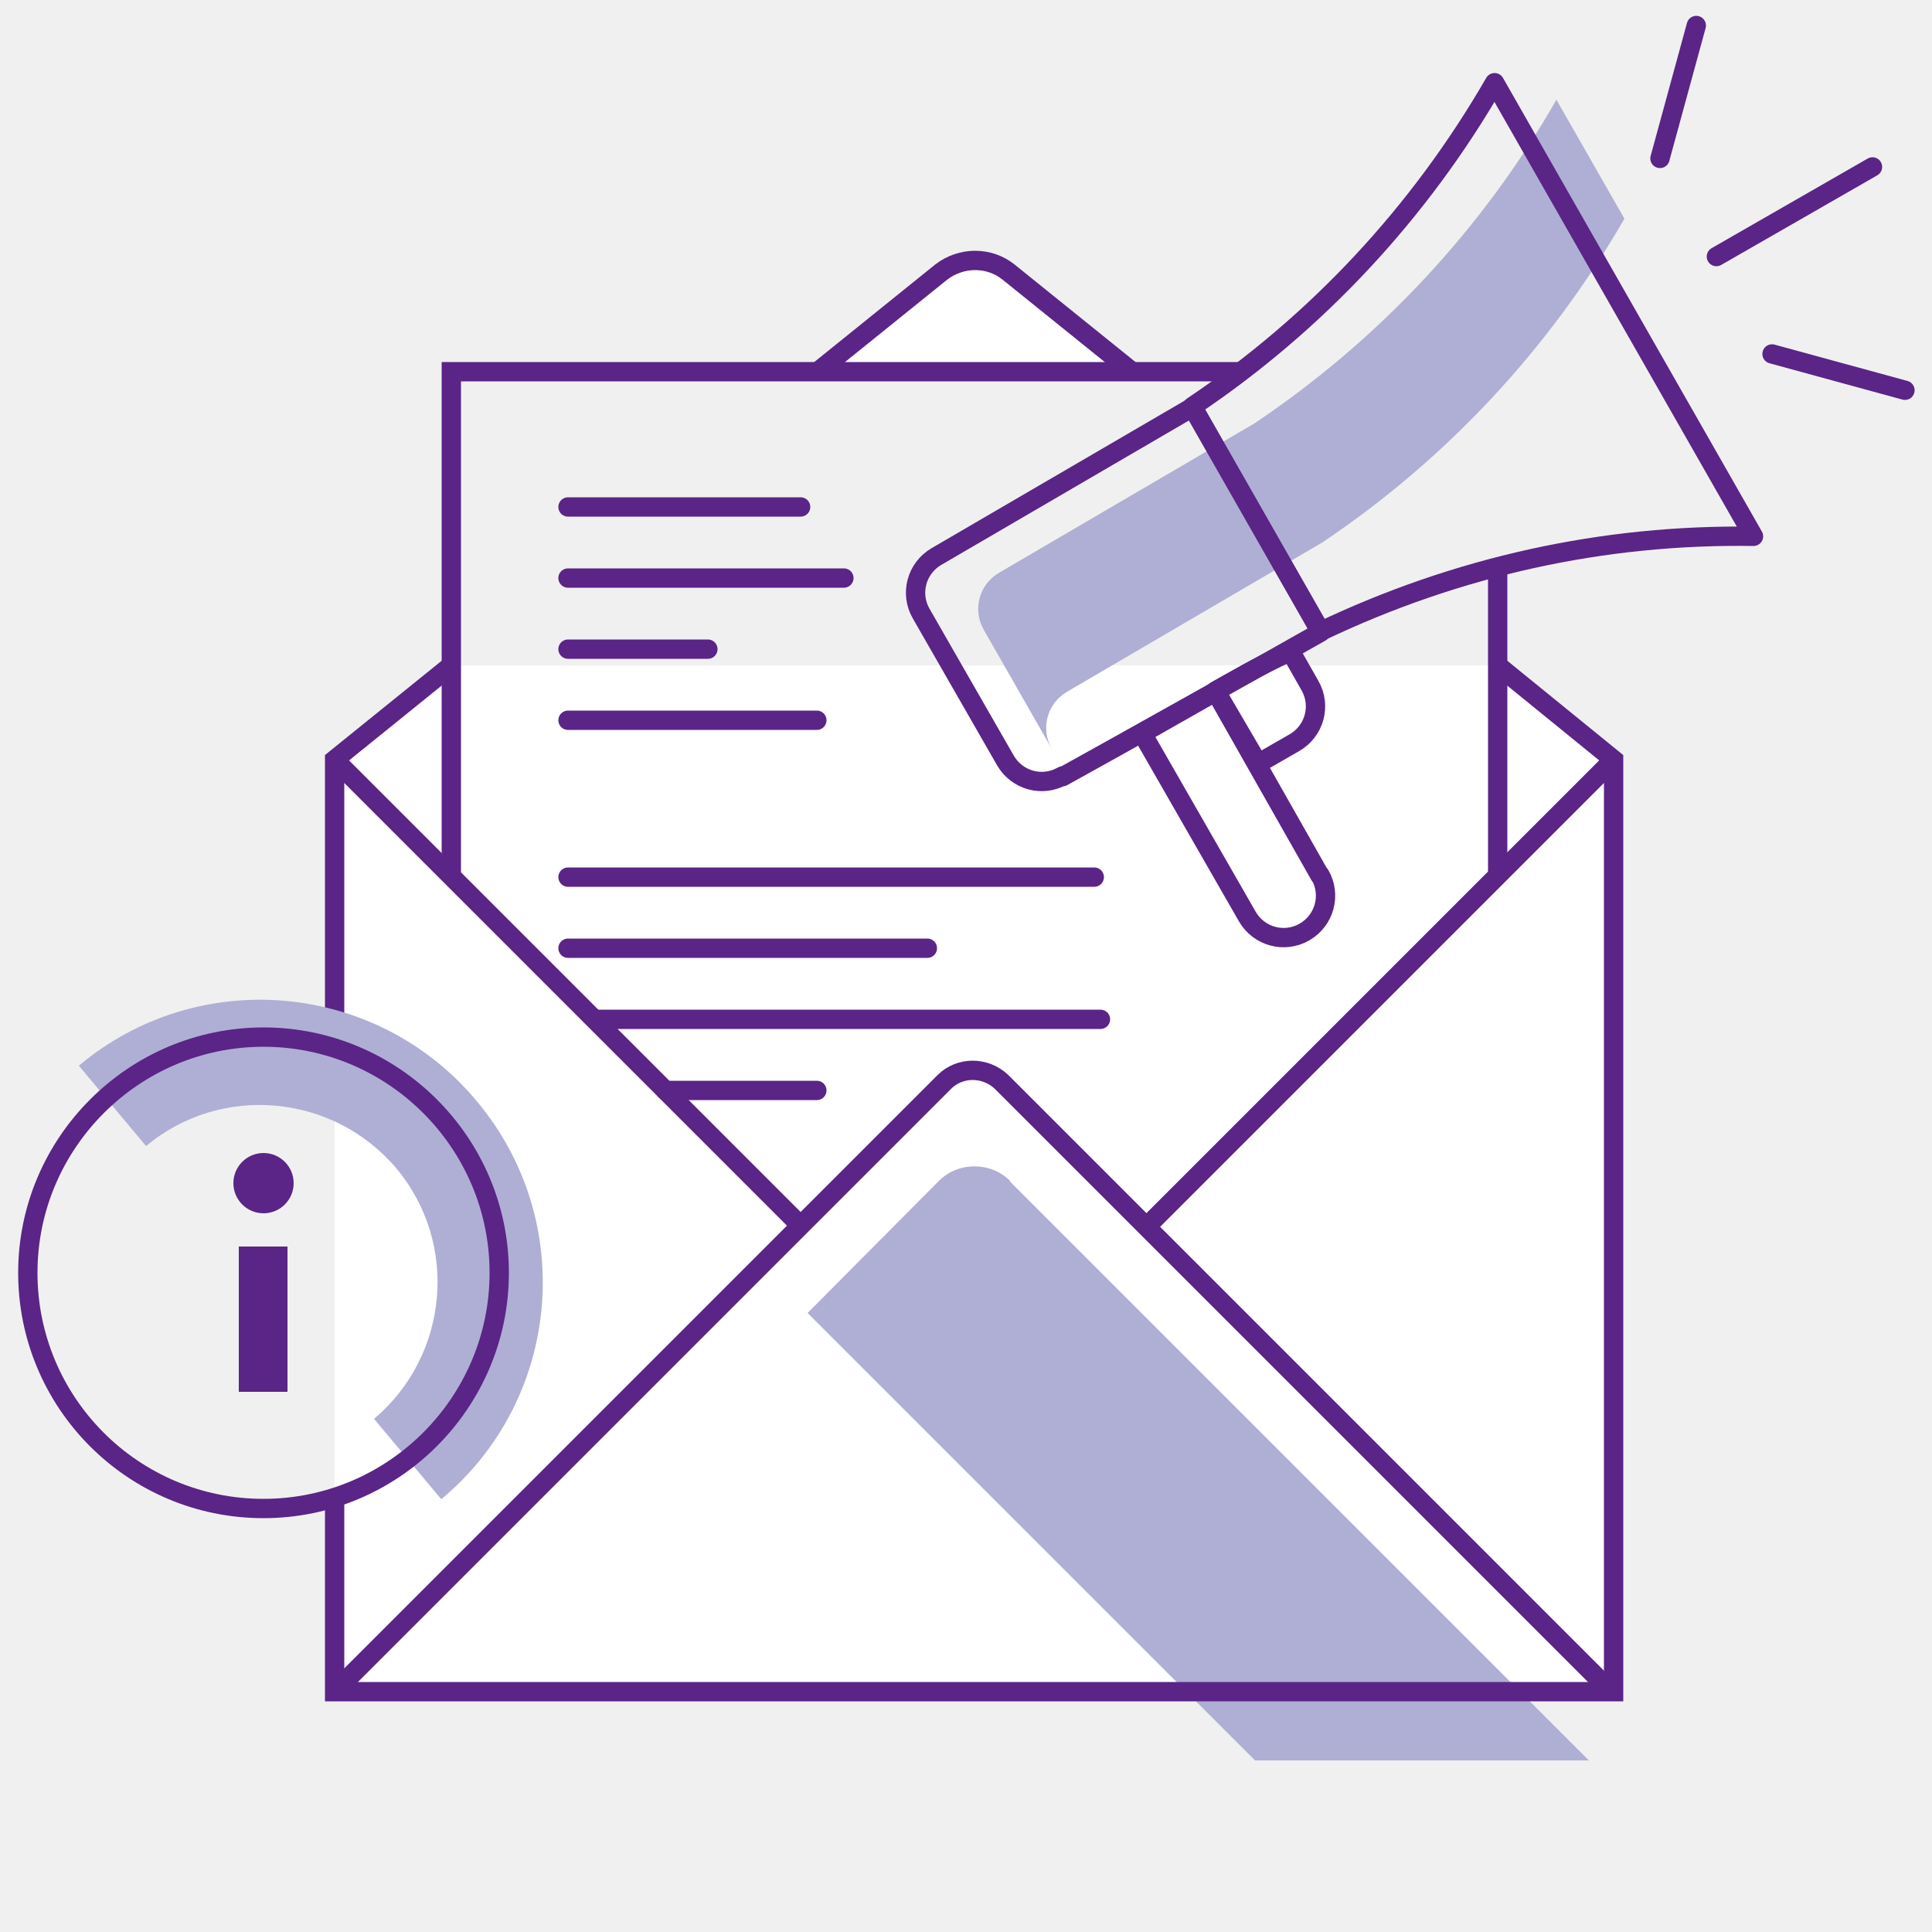
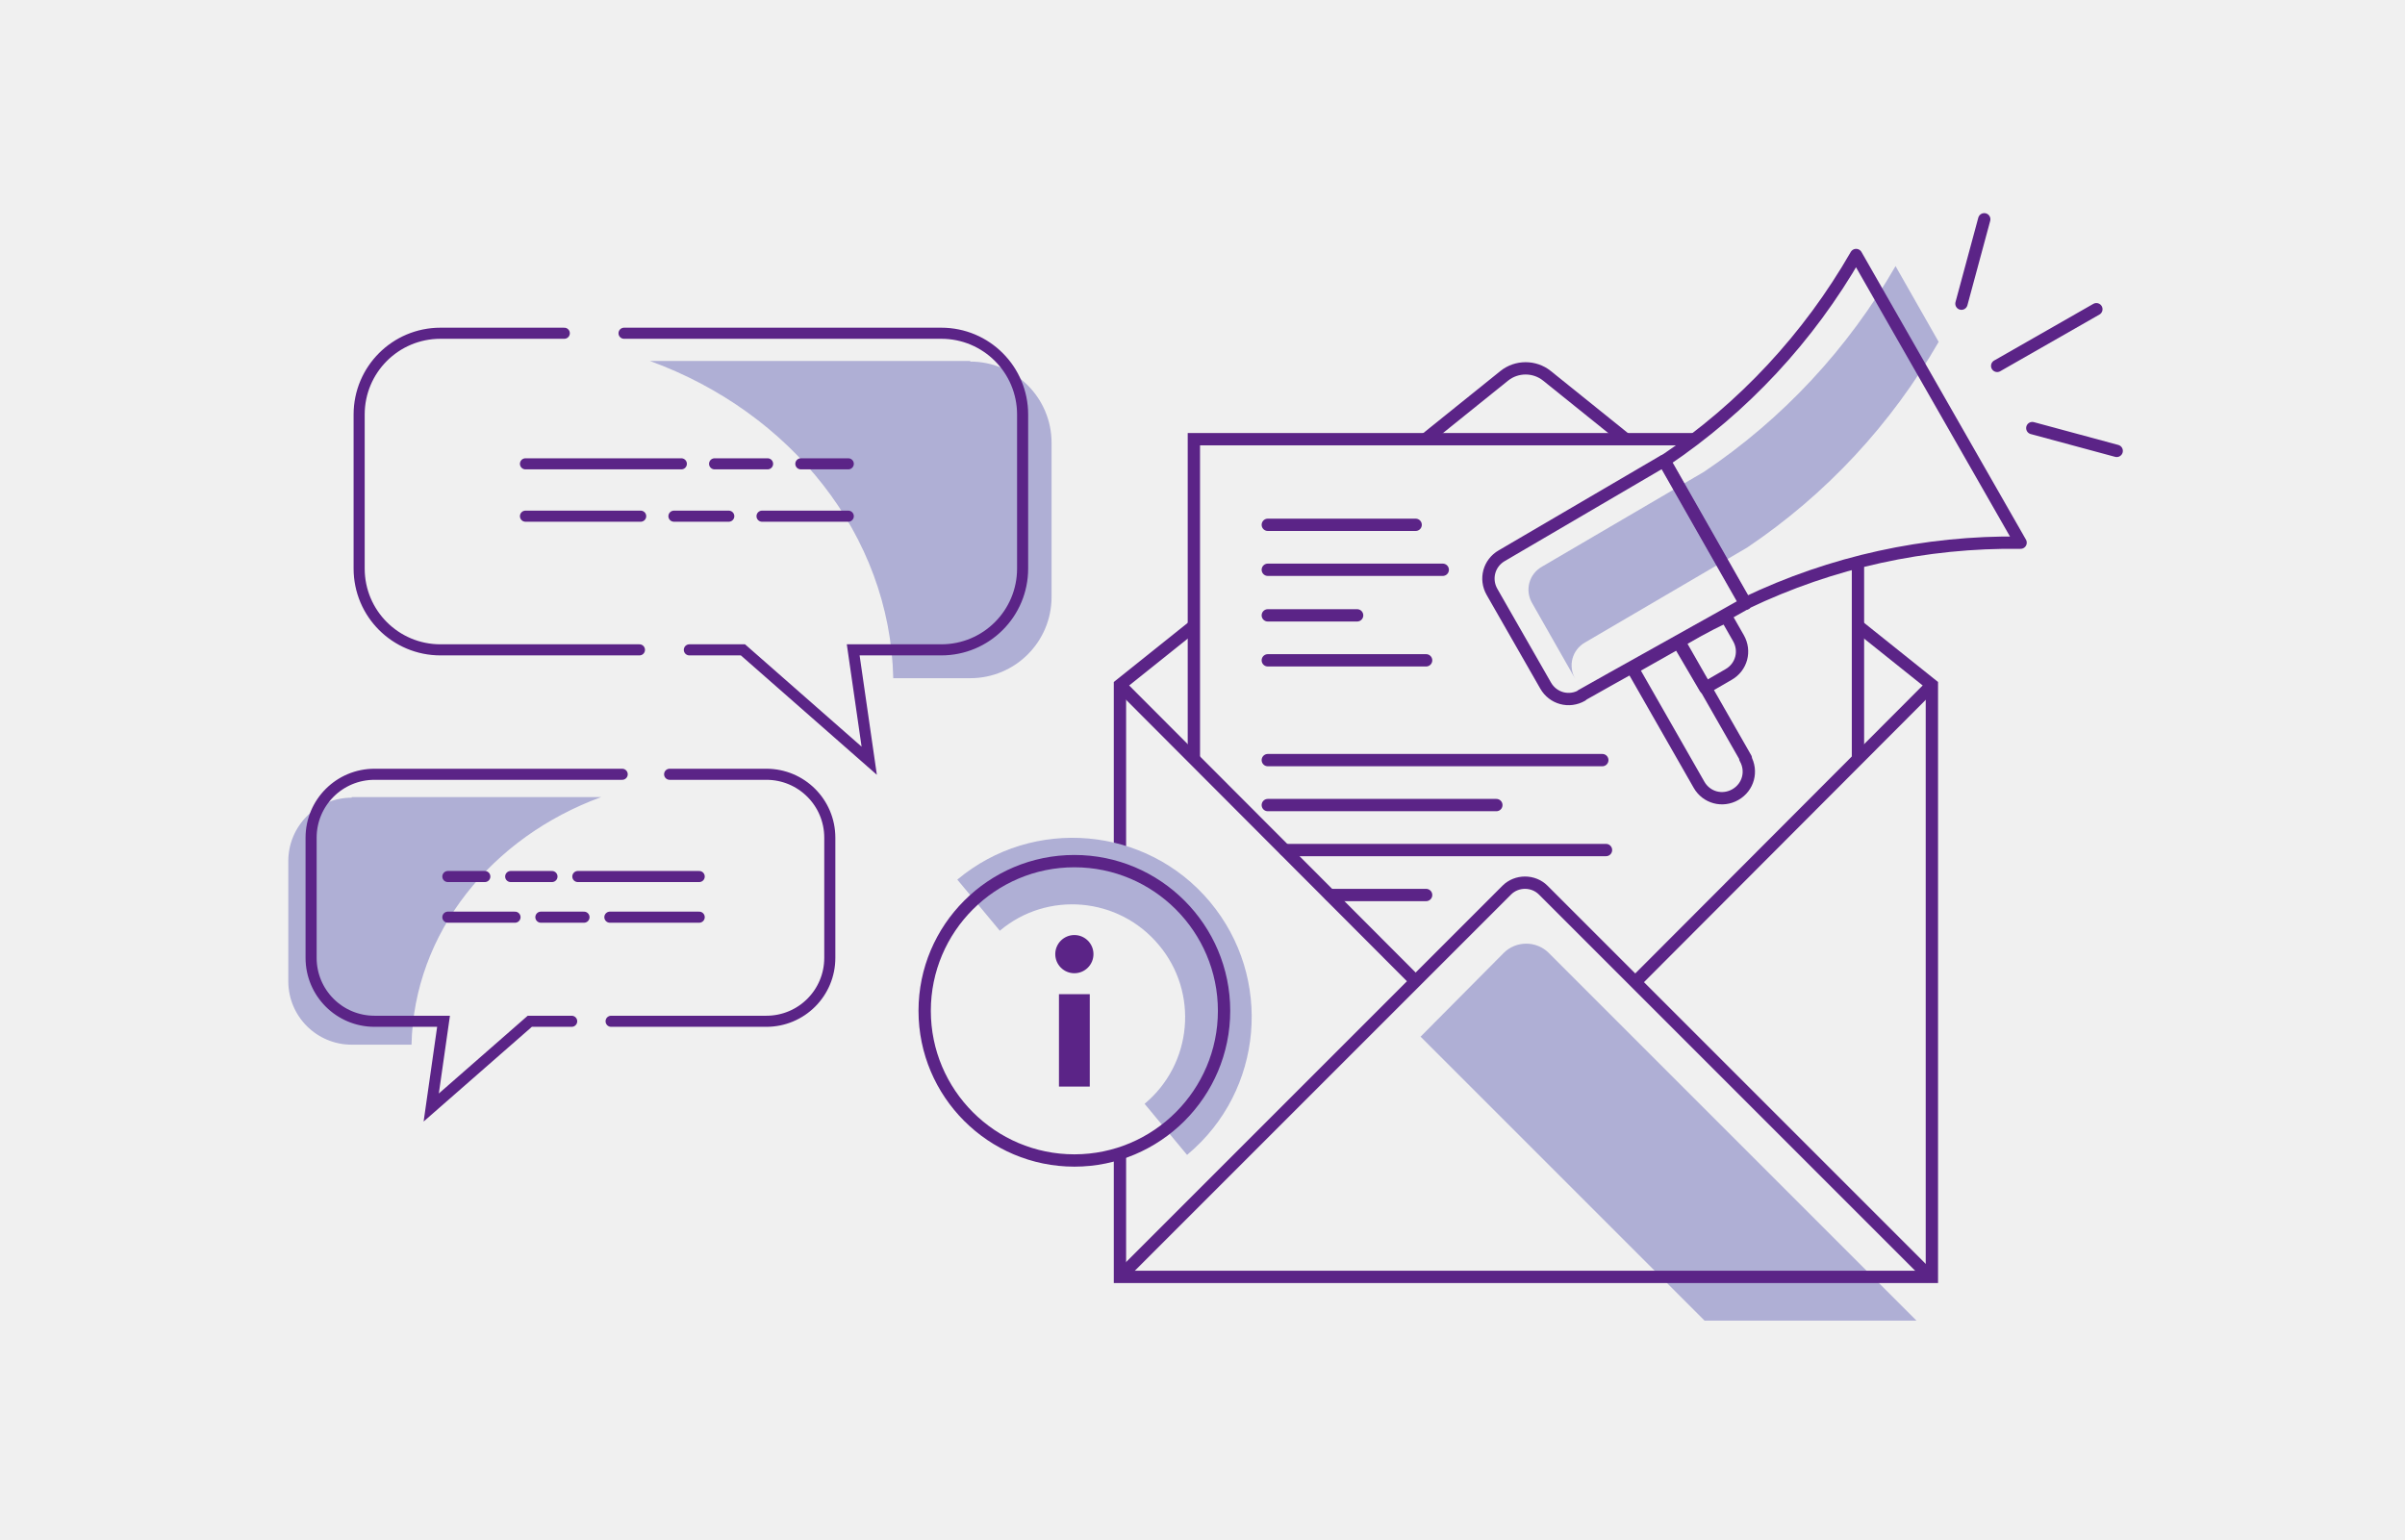
- <svg xmlns="http://www.w3.org/2000/svg" id="Layer_2" version="1.1" viewBox="0 0 250 250">
+ <svg xmlns="http://www.w3.org/2000/svg" id="Layer_2" version="1.1" viewBox="0 0 390.4 250">
  <defs>
    <style>
      .st0 {
        stroke-linejoin: round;
      }

-       .st0, .st1, .st2 {
+       .st0, .st1, .st2, .st3 {
        fill: none;
        stroke: #5b2487;
-         stroke-width: 2.5px;
      }

-       .st0, .st2 {
+       .st0, .st1, .st3 {
+         stroke-width: 2px;
+       }
+ 
+       .st0, .st2, .st3 {
        stroke-linecap: round;
      }

-       .st3 {
-         fill: #fff;
+       .st1, .st2, .st3 {
+         stroke-miterlimit: 10;
      }

-       .st1, .st2 {
-         stroke-miterlimit: 10;
+       .st2 {
+         stroke-width: 1.8px;
      }

      .st4 {
        fill: #afafd5;
      }

      .st5 {
        fill: #5b2487;
      }
    </style>
  </defs>
+   <path class="st4" d="M251.4,154.7c-2-2-5.3-2-7.3,0l-13.5,13.6,46.1,46.1h34.4l-59.7-59.7Z" />
+   <polyline class="st1" points="275.2 71.3 193.8 71.3 193.8 123.2" />
+   <line class="st1" x1="301.6" y1="123.2" x2="301.6" y2="91.4" />
+   <line class="st3" x1="205.8" y1="85.2" x2="229.8" y2="85.2" />
+   <line class="st3" x1="205.8" y1="99.9" x2="220.3" y2="99.9" />
+   <line class="st3" x1="205.8" y1="92.5" x2="234.2" y2="92.5" />
+   <path class="st4" d="M157.5,58.6h-52c22.8,8.3,39,28.2,39.5,51.5h12.5c7.3,0,13.2-5.9,13.2-13.2v-25c0-7.3-5.9-13.2-13.2-13.2Z" />
+   <path class="st2" d="M103.8,105.5h-32.3c-7.3,0-13.2-5.9-13.2-13.2v-25c0-7.3,5.9-13.2,13.2-13.2h20.1M111.9,105.5h8.7l20.5,18-2.6-18h14.3c7.3,0,13.2-5.9,13.2-13.2v-25c0-7.3-5.9-13.2-13.2-13.2h-51.5" />
+   <line class="st2" x1="130" y1="75.3" x2="137.7" y2="75.3" />
+   <line class="st2" x1="116" y1="75.3" x2="124.6" y2="75.3" />
+   <line class="st2" x1="85.3" y1="75.3" x2="110.6" y2="75.3" />
+   <line class="st2" x1="123.7" y1="83.8" x2="137.7" y2="83.8" />
+   <line class="st2" x1="109.4" y1="83.8" x2="118.3" y2="83.8" />
+   <line class="st2" x1="85.3" y1="83.8" x2="104" y2="83.8" />
+   <path class="st4" d="M57.1,129.4h40.5c-17.8,6.5-30.4,22-30.8,40.2h-9.7c-5.7,0-10.3-4.6-10.3-10.3v-19.5c0-5.7,4.6-10.3,10.3-10.3Z" />
+   <path class="st2" d="M108.7,125.7h15.7c5.7,0,10.3,4.6,10.3,10.3v19.5c0,5.7-4.6,10.3-10.3,10.3h-25.2M101,125.7h-40.2c-5.7,0-10.3,4.6-10.3,10.3v19.5c0,5.7,4.6,10.3,10.3,10.3h11.2s-2,14-2,14l16-14h6.8" />
+   <line class="st2" x1="78.7" y1="142.3" x2="72.7" y2="142.3" />
+   <line class="st2" x1="89.6" y1="142.3" x2="82.9" y2="142.3" />
+   <line class="st2" x1="113.5" y1="142.3" x2="93.8" y2="142.3" />
+   <line class="st2" x1="83.6" y1="148.9" x2="72.7" y2="148.9" />
+   <line class="st2" x1="94.8" y1="148.9" x2="87.8" y2="148.9" />
+   <line class="st2" x1="113.5" y1="148.9" x2="99" y2="148.9" />
+   <line class="st0" x1="318.4" y1="49.3" x2="322.1" y2="35.6" />
+   <path class="st0" d="M283.3,123.1c1.2,2.1.5,4.7-1.6,5.9-2.1,1.2-4.7.5-5.9-1.6l-10.8-18.9,7.6-4.3,10.8,18.9Z" />
+   <path class="st0" d="M272.5,104.2c1.6-.9,4-2.4,7.7-4.1l2,3.5c1.2,2.1.5,4.7-1.6,5.9l-3.8,2.2-4.4-7.5Z" />
+   <line class="st0" x1="324.2" y1="59.4" x2="340.3" y2="50.2" />
+   <line class="st0" x1="329.9" y1="69.5" x2="343.6" y2="73.2" />
  <g>
-     <polyline class="st3" points="58.4 86.1 43.3 98.3 43.3 218.9 126.1 218.9 208.8 218.9 208.8 98.3 193.8 86.1" />
-     <path class="st3" d="M146.5,48.1l-16-12.9c-2.5-2-6.1-2-8.7,0l-16,12.9" />
-     <path class="st3" d="M43.3,218.9l78.9-78.9c2-2,5.3-2,7.4,0l79.1,79.1" />
-     <line class="st3" x1="43.3" y1="98.3" x2="103.6" y2="158.6" />
-     <line class="st3" x1="208.8" y1="98.3" x2="148.4" y2="158.7" />
+     <polyline class="st1" points="181.8 187.3 181.8 207.3 247.7 207.3 313.6 207.3 313.6 111.2 301.6 101.6" />
+     <polyline class="st1" points="193.8 101.6 181.8 111.2 181.8 141" />
+     <path class="st1" d="M263.9,71.3l-12.8-10.3c-2-1.6-4.9-1.6-6.9,0l-12.8,10.3" />
+     <path class="st1" d="M181.8,207.3l62.8-62.8c1.6-1.6,4.3-1.6,5.9,0l63,63" />
+     <line class="st1" x1="181.8" y1="111.2" x2="229.8" y2="159.3" />
+     <line class="st1" x1="313.6" y1="111.2" x2="265.5" y2="159.4" />
  </g>
-   <path class="st4" d="M130.7,152.8c-2.5-2.5-6.7-2.5-9.2,0l-17,17.1,57.9,57.9h43.2l-74.9-74.9Z" />
-   <polyline class="st1" points="160.6 48.1 58.4 48.1 58.4 113.3" />
-   <line class="st1" x1="193.8" y1="113.3" x2="193.8" y2="73.3" />
-   <line class="st2" x1="73.5" y1="65.6" x2="103.6" y2="65.6" />
-   <line class="st2" x1="73.5" y1="84" x2="91.6" y2="84" />
-   <line class="st2" x1="73.5" y1="74.8" x2="109.2" y2="74.8" />
-   <line class="st0" x1="214.8" y1="20.5" x2="219.5" y2="3.3" />
-   <path class="st0" d="M170.8,113.2c1.5,2.6.6,5.9-2,7.4-2.6,1.5-5.9.6-7.4-2l-13.6-23.7,9.5-5.4,13.5,23.8Z" />
-   <path class="st0" d="M157.3,89.4c2-1.1,5.1-3,9.7-5.1l2.5,4.4c1.5,2.6.6,5.9-2,7.4l-4.7,2.7-5.5-9.4Z" />
-   <line class="st0" x1="222.1" y1="33.2" x2="242.3" y2="21.6" />
-   <line class="st0" x1="229.3" y1="45.8" x2="246.5" y2="50.5" />
-   <g>
-     <polyline class="st1" points="43.3 193.8 43.3 218.9 126.1 218.9 208.8 218.9 208.8 98.3 193.8 86.1" />
-     <polyline class="st1" points="58.4 86.1 43.3 98.3 43.3 135.6" />
-     <path class="st1" d="M146.5,48.1l-16-12.9c-2.5-2-6.1-2-8.7,0l-16,12.9" />
-     <path class="st1" d="M43.3,218.9l78.9-78.9c2-2,5.3-2,7.4,0l79.1,79.1" />
-     <line class="st1" x1="43.3" y1="98.3" x2="103.6" y2="158.6" />
-     <line class="st1" x1="208.8" y1="98.3" x2="148.4" y2="158.7" />
-   </g>
-   <line class="st2" x1="73.5" y1="93.2" x2="105.7" y2="93.2" />
-   <line class="st2" x1="73.5" y1="113.5" x2="141.6" y2="113.5" />
-   <line class="st2" x1="77" y1="131.9" x2="142.4" y2="131.9" />
-   <line class="st2" x1="73.5" y1="122.7" x2="120" y2="122.7" />
-   <line class="st2" x1="86.1" y1="141.1" x2="105.7" y2="141.1" />
-   <rect id="Rectangle_1789" class="st5" x="30.9" y="161.3" width="6.3" height="18.8" />
-   <circle id="Ellipse_178" class="st5" cx="34.1" cy="153.1" r="3.9" />
-   <path class="st4" d="M162.3,54.8h0s-33,19.3-33,19.3c-2.6,1.5-3.5,4.8-2,7.4l8.8,15.4c-1.5-2.6-.6-5.9,2-7.4l33-19.3h0c16.1-10.8,29.4-25.1,39.1-41.9l-8.8-15.4c-9.6,16.8-23,31.1-39.1,41.9Z" />
-   <path class="st0" d="M137.5,100.4c-2.6,1.5-5.9.6-7.4-2l-10.9-19c-1.5-2.6-.6-5.9,2-7.4l33.1-19.3,16.6,29.1c-3.3,1.9-30.1,16.9-33.4,18.7Z" />
-   <path id="Path_6761" class="st4" d="M57.1,194l-8.7-10.4c9.7-8.2,11-22.7,2.9-32.4-8.2-9.7-22.7-11-32.4-2.9h0l-8.7-10.4c15.5-13,38.6-10.9,51.5,4.6,13,15.5,10.9,38.6-4.6,51.5h0Z" />
-   <path id="Path_6762" class="st1" d="M34.1,195.2c-16.9,0-30.5-13.7-30.5-30.5s13.7-30.5,30.5-30.5,30.5,13.7,30.5,30.5c0,16.8-13.7,30.5-30.5,30.5Z" />
-   <path class="st0" d="M170.9,81.7l-16.6-29.1c16.1-10.8,29.4-25.1,39.1-41.9l33.5,58.7c-19.4-.3-38.4,3.9-56,12.3Z" />
+   <line class="st3" x1="205.8" y1="107.2" x2="231.5" y2="107.2" />
+   <line class="st3" x1="205.8" y1="123.4" x2="260.1" y2="123.4" />
+   <line class="st3" x1="208.6" y1="138" x2="260.7" y2="138" />
+   <line class="st3" x1="205.8" y1="130.7" x2="242.9" y2="130.7" />
+   <line class="st3" x1="215.9" y1="145.3" x2="231.5" y2="145.3" />
+   <rect id="Rectangle_1789" class="st5" x="171.9" y="161.4" width="5" height="15" />
+   <circle id="Ellipse_178" class="st5" cx="174.4" cy="154.9" r="3.1" />
+   <path class="st4" d="M276.6,76.6h0s-26.3,15.4-26.3,15.4c-2.1,1.2-2.8,3.8-1.6,5.9l7,12.3c-1.2-2.1-.5-4.7,1.6-5.9l26.3-15.4h0c12.8-8.6,23.4-20,31.1-33.4l-7-12.3c-7.7,13.4-18.3,24.8-31.1,33.4Z" />
+   <path class="st0" d="M256.8,112.9c-2.1,1.2-4.7.5-5.9-1.6l-8.7-15.2c-1.2-2.1-.5-4.7,1.6-5.9l26.3-15.4,13.2,23.2c-2.6,1.5-24,13.4-26.6,14.9Z" />
+   <path id="Path_6761" class="st4" d="M192.7,187.5l-6.9-8.3c7.8-6.5,8.8-18.1,2.3-25.8-6.5-7.8-18.1-8.8-25.8-2.3h0l-6.9-8.3c12.3-10.3,30.7-8.7,41,3.6,10.3,12.3,8.7,30.7-3.6,41h0Z" />
+   <path id="Path_6762" class="st1" d="M174.4,188.4c-13.4,0-24.3-10.9-24.3-24.3s10.9-24.3,24.3-24.3,24.3,10.9,24.3,24.3c0,13.4-10.9,24.3-24.3,24.3Z" />
+   <path class="st0" d="M283.4,98l-13.2-23.2c12.8-8.6,23.4-20,31.1-33.4l26.7,46.7c-15.5-.2-30.6,3.1-44.6,9.8Z" />
</svg>
